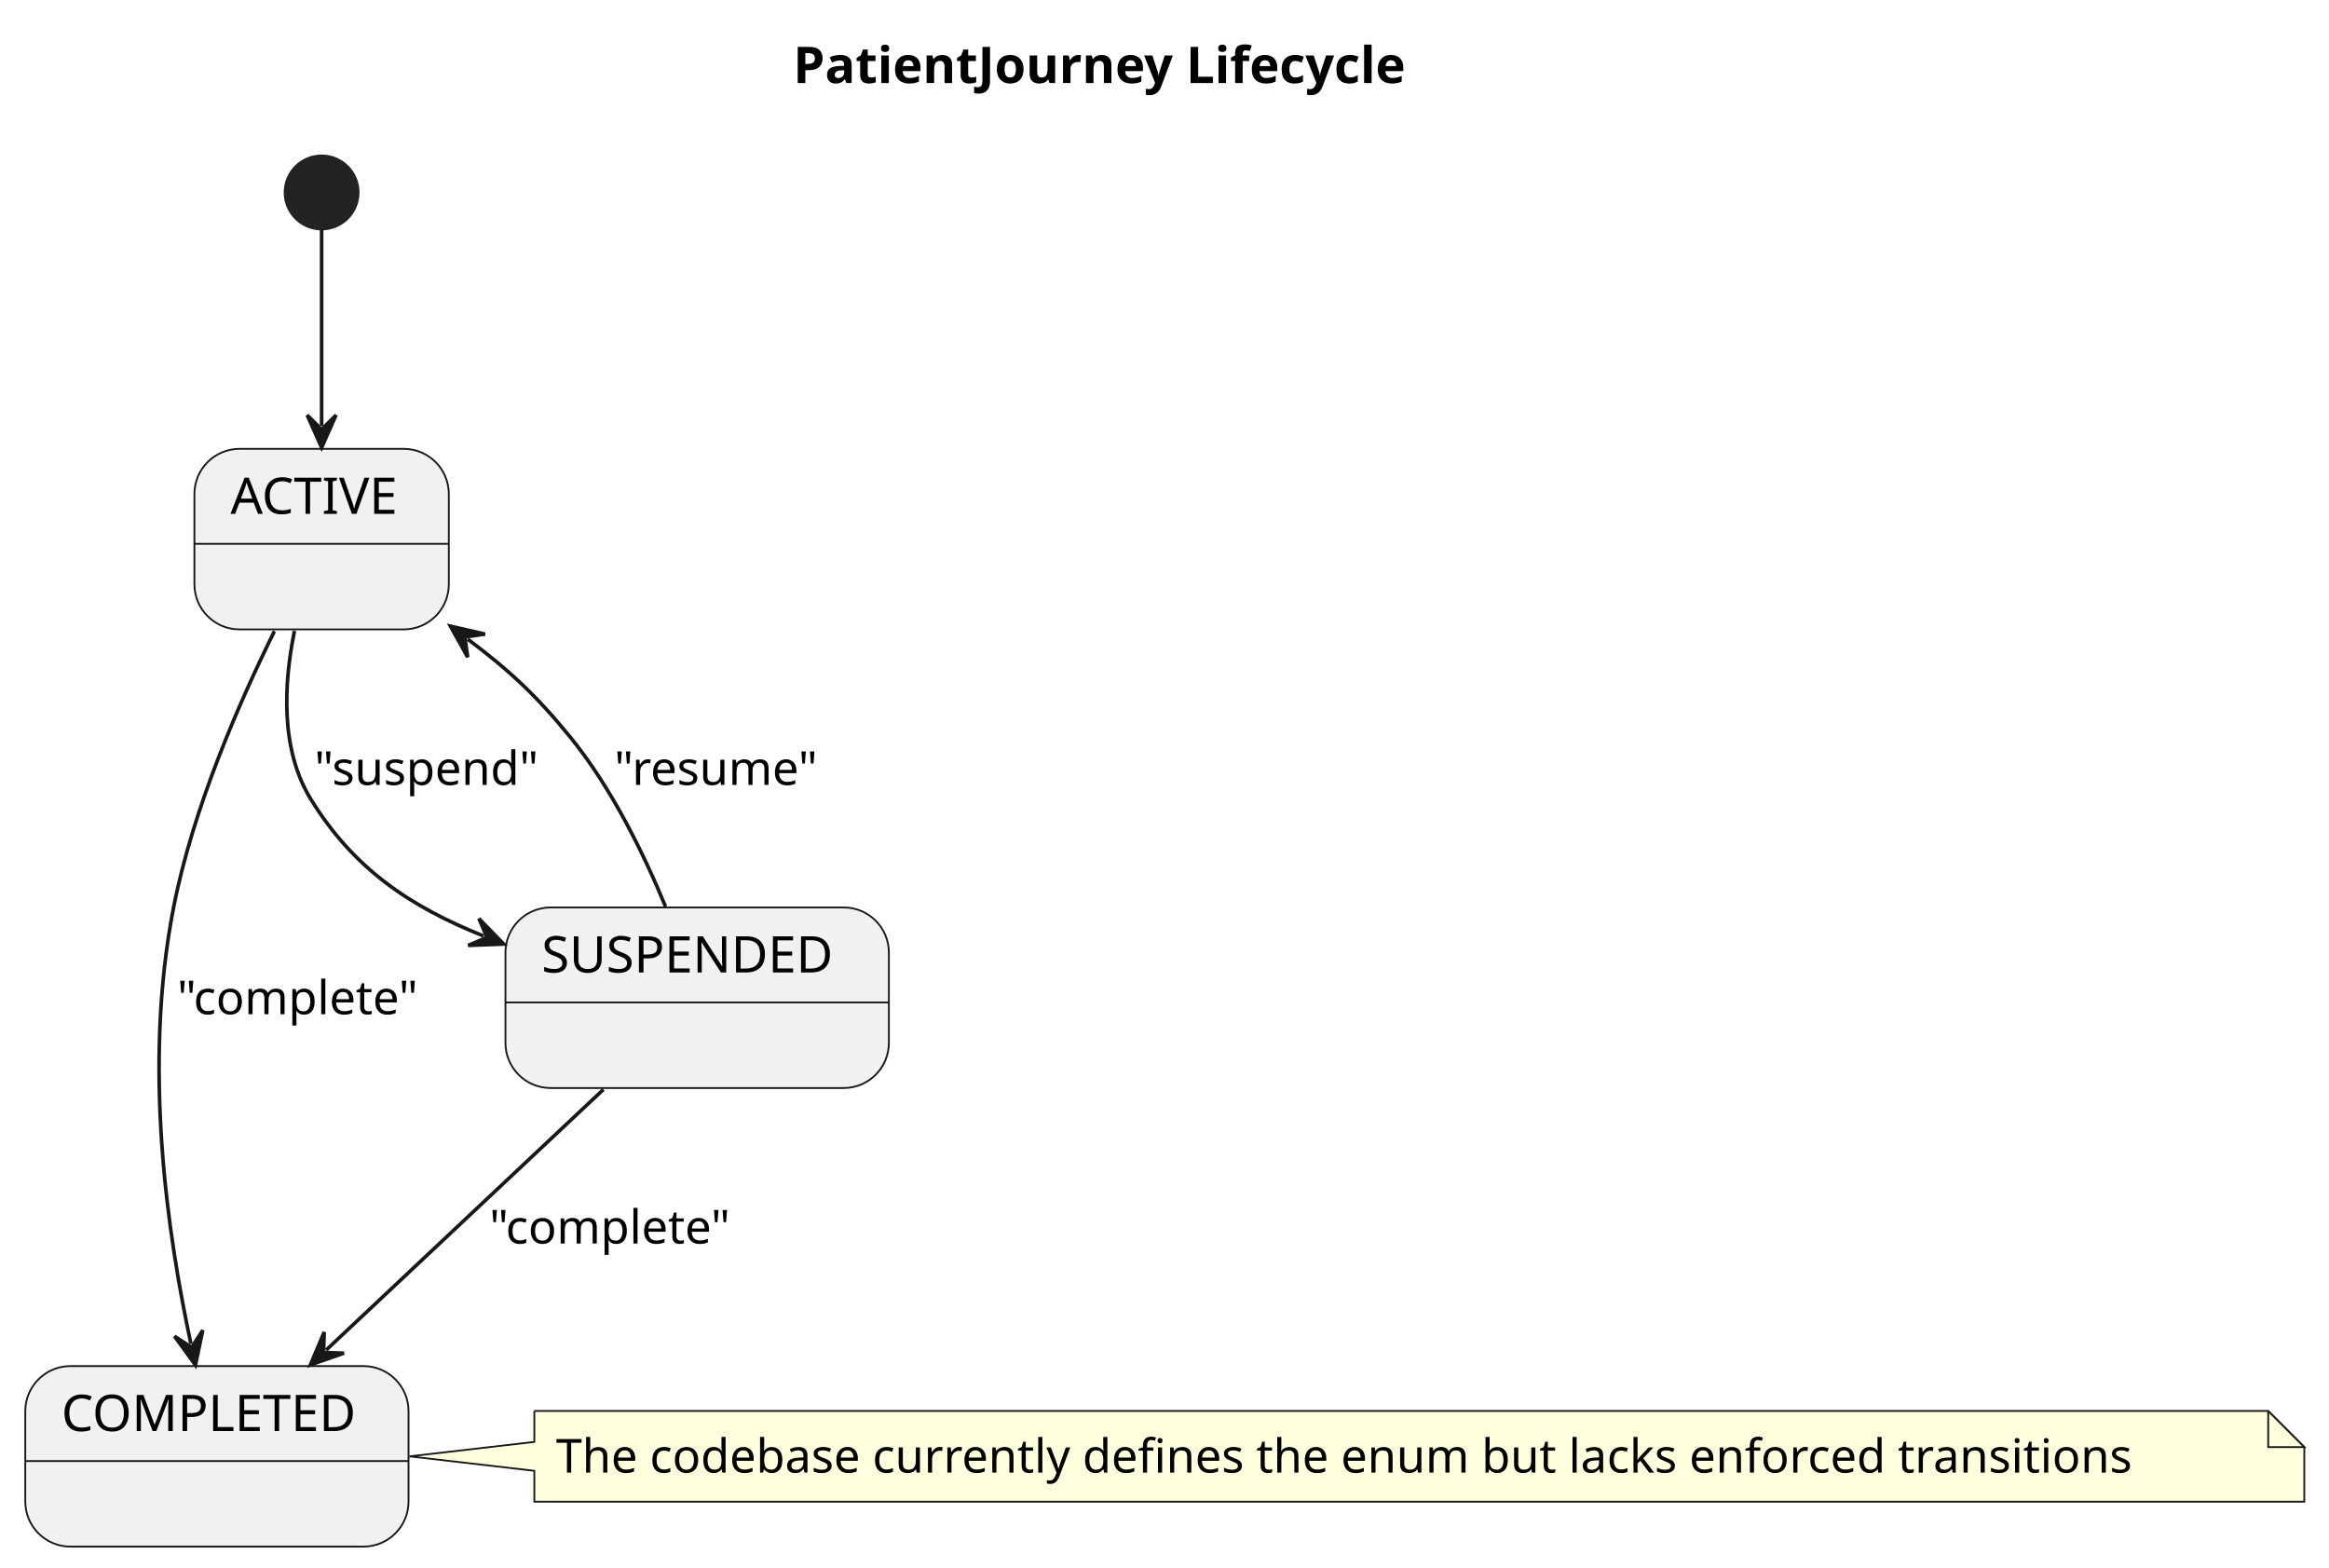
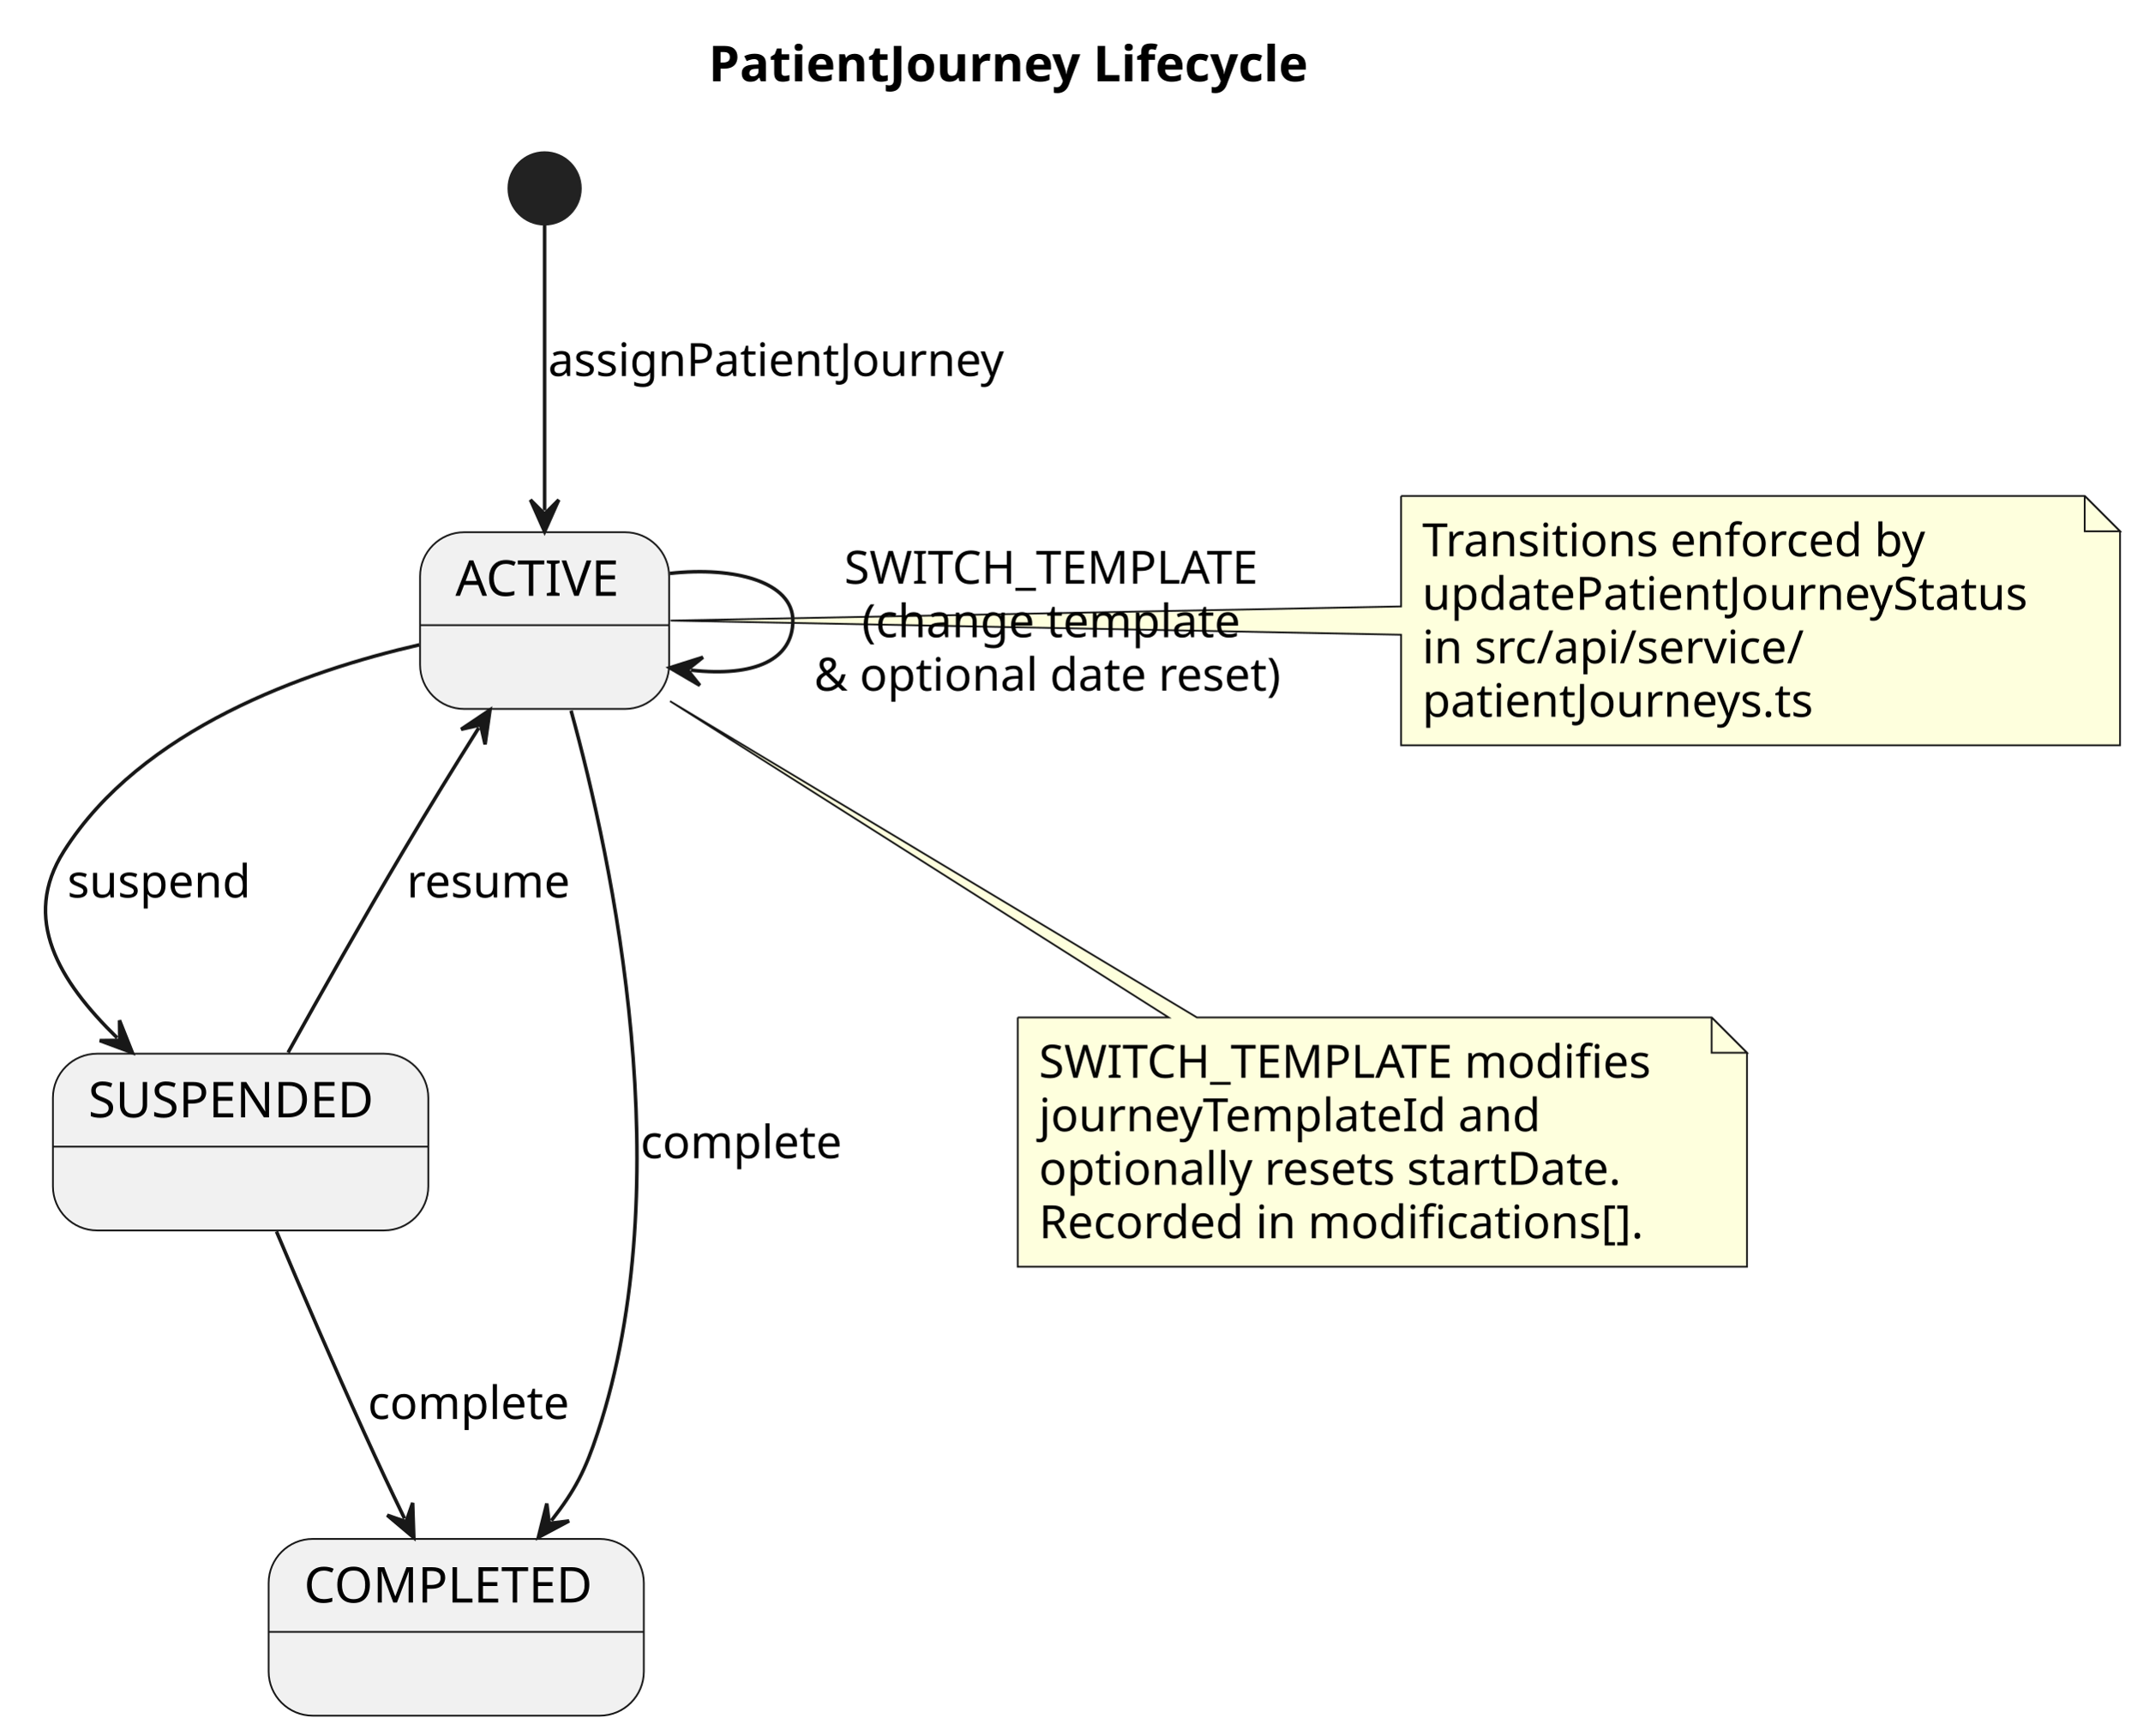
- <svg xmlns="http://www.w3.org/2000/svg" contentStyleType="text/css" data-diagram-type="STATE" height="434px" preserveAspectRatio="none" style="width:645px;height:434px;background:#FFFFFF;" version="1.1" viewBox="0 0 645 434" width="645px" zoomAndPan="magnify">
+ <svg xmlns="http://www.w3.org/2000/svg" contentStyleType="text/css" data-diagram-type="STATE" height="491px" preserveAspectRatio="none" style="width:606px;height:491px;background:#FFFFFF;" version="1.1" viewBox="0 0 606 491" width="606px" zoomAndPan="magnify">
  <defs />
  <g>
    <g class="title" data-source-line="1">
-       <text fill="#000000" font-family="sans-serif" font-size="14" font-weight="bold" lengthAdjust="spacing" textLength="191.837" x="219.662" y="22.995">PatientJourney Lifecycle</text>
+       <text fill="#000000" font-family="sans-serif" font-size="14" font-weight="bold" lengthAdjust="spacing" textLength="191.837" x="200.457" y="22.995">PatientJourney Lifecycle</text>
    </g>
    <g>
-       <rect fill="#F1F1F1" height="50" rx="12.5" ry="12.5" style="stroke:#181818;stroke-width:0.5;" width="70.456" x="53.84" y="124.297" />
-       <line style="stroke:#181818;stroke-width:0.5;" x1="53.84" x2="124.296" y1="150.594" y2="150.594" />
-       <text fill="#000000" font-family="sans-serif" font-size="14" lengthAdjust="spacing" textLength="50.456" x="63.84" y="142.292">ACTIVE</text>
+       <rect fill="#F1F1F1" height="50" rx="12.5" ry="12.5" style="stroke:#181818;stroke-width:0.5;" width="70.456" x="118.83" y="150.557" />
+       <line style="stroke:#181818;stroke-width:0.5;" x1="118.83" x2="189.286" y1="176.854" y2="176.854" />
+       <text fill="#000000" font-family="sans-serif" font-size="14" lengthAdjust="spacing" textLength="50.456" x="128.83" y="168.552">ACTIVE</text>
    </g>
    <g>
-       <rect fill="#F1F1F1" height="50" rx="12.5" ry="12.5" style="stroke:#181818;stroke-width:0.5;" width="106.188" x="139.98" y="251.297" />
-       <line style="stroke:#181818;stroke-width:0.5;" x1="139.98" x2="246.167" y1="277.594" y2="277.594" />
-       <text fill="#000000" font-family="sans-serif" font-size="14" lengthAdjust="spacing" textLength="86.188" x="149.98" y="269.292">SUSPENDED</text>
+       <rect fill="#F1F1F1" height="50" rx="12.5" ry="12.5" style="stroke:#181818;stroke-width:0.5;" width="106.188" x="14.97" y="298.087" />
+       <line style="stroke:#181818;stroke-width:0.5;" x1="14.97" x2="121.157" y1="324.384" y2="324.384" />
+       <text fill="#000000" font-family="sans-serif" font-size="14" lengthAdjust="spacing" textLength="86.188" x="24.97" y="316.082">SUSPENDED</text>
    </g>
    <g>
-       <rect fill="#F1F1F1" height="50" rx="12.5" ry="12.5" style="stroke:#181818;stroke-width:0.5;" width="106.14" x="7" y="378.297" />
-       <line style="stroke:#181818;stroke-width:0.5;" x1="7" x2="113.14" y1="404.594" y2="404.594" />
-       <text fill="#000000" font-family="sans-serif" font-size="14" lengthAdjust="spacing" textLength="86.14" x="17" y="396.292">COMPLETED</text>
+       <rect fill="#F1F1F1" height="50" rx="12.5" ry="12.5" style="stroke:#181818;stroke-width:0.5;" width="106.14" x="75.99" y="435.357" />
+       <line style="stroke:#181818;stroke-width:0.5;" x1="75.99" x2="182.13" y1="461.654" y2="461.654" />
+       <text fill="#000000" font-family="sans-serif" font-size="14" lengthAdjust="spacing" textLength="86.14" x="85.99" y="453.352">COMPLETED</text>
    </g>
-     <ellipse cx="89.07" cy="53.297" fill="#222222" rx="10" ry="10" style="stroke:#222222;stroke-width:1;" />
-     <g class="entity" data-qualified-name="GMN2" data-source-line="14" id="ent0003">
-       <path d="M147.98,390.727 L147.98,399.297 L113.4,403.297 L147.98,407.297 L147.98,415.86 A0,0 0 0 0 147.98,415.86 L638.161,415.86 A0,0 0 0 0 638.161,415.86 L638.161,400.727 L628.161,390.727 L147.98,390.727 A0,0 0 0 0 147.98,390.727" fill="#FEFFDD" style="stroke:#181818;stroke-width:0.5;" />
-       <path d="M628.161,390.727 L628.161,400.727 L638.161,400.727 L628.161,390.727" fill="#FEFFDD" style="stroke:#181818;stroke-width:0.5;" />
-       <text fill="#000000" font-family="sans-serif" font-size="13" lengthAdjust="spacing" textLength="469.181" x="153.98" y="407.794">The codebase currently defines the enum but lacks enforced transitions</text>
+     <ellipse cx="154.06" cy="53.297" fill="#222222" rx="10" ry="10" style="stroke:#222222;stroke-width:1;" />
+     <g class="entity" data-qualified-name="GMN2" data-source-line="17" id="ent0003">
+       <path d="M396.37,140.297 L396.37,171.557 L189.67,175.557 L396.37,179.557 L396.37,210.828 A0,0 0 0 0 396.37,210.828 L599.751,210.828 A0,0 0 0 0 599.751,210.828 L599.751,150.297 L589.751,140.297 L396.37,140.297 A0,0 0 0 0 396.37,140.297" fill="#FEFFDD" style="stroke:#181818;stroke-width:0.5;" />
+       <path d="M589.751,140.297 L589.751,150.297 L599.751,150.297 L589.751,140.297" fill="#FEFFDD" style="stroke:#181818;stroke-width:0.5;" />
+       <text fill="#000000" font-family="sans-serif" font-size="13" lengthAdjust="spacing" textLength="153.27" x="402.37" y="157.364">Transitions enforced by</text>
+       <text fill="#000000" font-family="sans-serif" font-size="13" lengthAdjust="spacing" textLength="182.381" x="402.37" y="172.497">updatePatientJourneyStatus</text>
+       <text fill="#000000" font-family="sans-serif" font-size="13" lengthAdjust="spacing" textLength="114.785" x="402.37" y="187.629">in src/api/service/</text>
+       <text fill="#000000" font-family="sans-serif" font-size="13" lengthAdjust="spacing" textLength="118.339" x="402.37" y="202.762">patientJourneys.ts</text>
+     </g>
+     <g class="entity" data-qualified-name="GMN5" data-source-line="24" id="ent0006">
+       <path d="M287.91,287.827 L287.91,358.358 A0,0 0 0 0 287.91,358.358 L494.217,358.358 A0,0 0 0 0 494.217,358.358 L494.217,297.827 L484.217,287.827 L338.59,287.827 L189.54,198.347 L330.59,287.827 L287.91,287.827 A0,0 0 0 0 287.91,287.827" fill="#FEFFDD" style="stroke:#181818;stroke-width:0.5;" />
+       <path d="M484.217,287.827 L484.217,297.827 L494.217,297.827 L484.217,287.827" fill="#FEFFDD" style="stroke:#181818;stroke-width:0.5;" />
+       <text fill="#000000" font-family="sans-serif" font-size="13" lengthAdjust="spacing" textLength="185.307" x="293.91" y="304.894">SWITCH_TEMPLATE modifies</text>
+       <text fill="#000000" font-family="sans-serif" font-size="13" lengthAdjust="spacing" textLength="151.284" x="293.91" y="320.027">journeyTemplateId and</text>
+       <text fill="#000000" font-family="sans-serif" font-size="13" lengthAdjust="spacing" textLength="177.722" x="293.91" y="335.159">optionally resets startDate.</text>
+       <text fill="#000000" font-family="sans-serif" font-size="13" lengthAdjust="spacing" textLength="183.828" x="293.91" y="350.292">Recorded in modifications[].</text>
    </g>
    <g class="link" data-entity-1="ent0002" data-entity-2="ent0002" data-link-type="dependency" data-source-line="7" id="lnk3">
-       <path d="M89.07,63.657 C89.07,77.587 89.07,98.247 89.07,117.947" fill="none" id="*start*-to-ACTIVE" style="stroke:#181818;stroke-width:1;" />
-       <polygon fill="#181818" points="89.07,123.947,93.07,114.947,89.07,118.947,85.07,114.947,89.07,123.947" style="stroke:#181818;stroke-width:1;" />
+       <path d="M154.06,63.727 C154.06,82.227 154.06,117.757 154.06,144.397" fill="none" id="*start*-to-ACTIVE" style="stroke:#181818;stroke-width:1;" />
+       <polygon fill="#181818" points="154.06,150.397,158.06,141.397,154.06,145.397,150.06,141.397,154.06,150.397" style="stroke:#181818;stroke-width:1;" />
+       <text fill="#000000" font-family="sans-serif" font-size="13" lengthAdjust="spacing" textLength="136.767" x="155.06" y="106.364">assignPatientJourney</text>
    </g>
-     <g class="link" data-entity-1="ent0002" data-entity-2="ent0003" data-link-type="dependency" data-source-line="8" id="lnk4">
-       <path d="M81.56,174.707 C78.58,189.267 77.6,207.537 86.07,221.297 C97.96,240.617 113.551,251.034 133.931,259.204" fill="none" id="ACTIVE-to-SUSPENDED" style="stroke:#181818;stroke-width:1;" />
-       <polygon fill="#181818" points="139.5,261.437,132.635,254.375,134.859,259.576,129.658,261.801,139.5,261.437" style="stroke:#181818;stroke-width:1;" />
-       <text fill="#000000" font-family="sans-serif" font-size="13" lengthAdjust="spacing" textLength="66.485" x="87.07" y="217.364">"suspend"</text>
+     <g class="link" data-entity-1="ent0002" data-entity-2="ent0003" data-link-type="dependency" data-source-line="9" id="lnk4">
+       <path d="M118.62,182.417 C86.18,189.867 40,206.187 18.06,240.827 C6,259.857 16.578,277.414 33.158,293.614" fill="none" id="ACTIVE-to-SUSPENDED" style="stroke:#181818;stroke-width:1;" />
+       <polygon fill="#181818" points="37.45,297.807,33.808,288.656,33.874,294.313,28.217,294.378,37.45,297.807" style="stroke:#181818;stroke-width:1;" />
+       <text fill="#000000" font-family="sans-serif" font-size="13" lengthAdjust="spacing" textLength="54.526" x="19.06" y="253.894">suspend</text>
    </g>
-     <g class="link" data-entity-1="ent0003" data-entity-2="ent0002" data-link-type="dependency" data-source-line="9" id="lnk5">
-       <path d="M184.31,251.037 C178.32,236.537 169.42,218.267 158.07,204.297 C148.67,192.727 141.151,185.706 129.531,176.996" fill="none" id="SUSPENDED-to-ACTIVE" style="stroke:#181818;stroke-width:1;" />
-       <polygon fill="#181818" points="124.73,173.397,129.532,181.996,128.731,176.396,134.331,175.594,124.73,173.397" style="stroke:#181818;stroke-width:1;" />
-       <text fill="#000000" font-family="sans-serif" font-size="13" lengthAdjust="spacing" textLength="60.976" x="170.12" y="217.364">"resume"</text>
+     <g class="link" data-entity-1="ent0003" data-entity-2="ent0002" data-link-type="dependency" data-source-line="10" id="lnk5">
+       <path d="M81.49,297.757 C90.52,281.537 102.8,259.787 114.06,240.827 C121.98,227.497 127.908,217.877 135.428,205.907" fill="none" id="SUSPENDED-to-ACTIVE" style="stroke:#181818;stroke-width:1;" />
+       <polygon fill="#181818" points="138.62,200.827,130.445,206.32,135.96,205.061,137.219,210.576,138.62,200.827" style="stroke:#181818;stroke-width:1;" />
+       <text fill="#000000" font-family="sans-serif" font-size="13" lengthAdjust="spacing" textLength="49.017" x="115.06" y="253.894">resume</text>
    </g>
-     <g class="link" data-entity-1="ent0002" data-entity-2="ent0004" data-link-type="dependency" data-source-line="10" id="lnk6">
-       <path d="M76,174.787 C66.13,194.747 53.4,223.997 48.07,251.297 C39.45,295.437 46.444,342.11 52.874,372.14" fill="none" id="ACTIVE-to-COMPLETED" style="stroke:#181818;stroke-width:1;" />
-       <polygon fill="#181818" points="54.13,378.007,56.157,368.369,53.083,373.118,48.334,370.044,54.13,378.007" style="stroke:#181818;stroke-width:1;" />
-       <text fill="#000000" font-family="sans-serif" font-size="13" lengthAdjust="spacing" textLength="72.681" x="49.07" y="280.864">"complete"</text>
+     <g class="link" data-entity-1="ent0002" data-entity-2="ent0004" data-link-type="dependency" data-source-line="11" id="lnk6">
+       <path d="M161.54,201.027 C173.33,243.727 192.58,334.097 169.06,405.357 C165.55,415.997 162.742,421.517 155.982,430.177" fill="none" id="ACTIVE-to-COMPLETED" style="stroke:#181818;stroke-width:1;" />
+       <polygon fill="#181818" points="152.29,434.907,160.981,430.274,155.367,430.966,154.675,425.351,152.29,434.907" style="stroke:#181818;stroke-width:1;" />
+       <text fill="#000000" font-family="sans-serif" font-size="13" lengthAdjust="spacing" textLength="60.722" x="181.19" y="327.654">complete</text>
    </g>
-     <g class="link" data-entity-1="ent0003" data-entity-2="ent0004" data-link-type="dependency" data-source-line="11" id="lnk7">
-       <path d="M167.11,301.697 C143.68,323.717 113.753,351.849 90.333,373.849" fill="none" id="SUSPENDED-to-COMPLETED" style="stroke:#181818;stroke-width:1;" />
-       <polygon fill="#181818" points="85.96,377.957,95.258,374.71,89.604,374.534,89.781,368.88,85.96,377.957" style="stroke:#181818;stroke-width:1;" />
-       <text fill="#000000" font-family="sans-serif" font-size="13" lengthAdjust="spacing" textLength="72.681" x="135.53" y="344.364">"complete"</text>
+     <g class="link" data-entity-1="ent0003" data-entity-2="ent0004" data-link-type="dependency" data-source-line="12" id="lnk7">
+       <path d="M78.21,348.387 C85.06,364.597 94.4,386.347 103.06,405.357 C107.51,415.107 109.962,420.358 114.442,429.598" fill="none" id="SUSPENDED-to-COMPLETED" style="stroke:#181818;stroke-width:1;" />
+       <polygon fill="#181818" points="117.06,434.997,116.733,425.154,114.879,430.498,109.534,428.644,117.06,434.997" style="stroke:#181818;stroke-width:1;" />
+       <text fill="#000000" font-family="sans-serif" font-size="13" lengthAdjust="spacing" textLength="60.722" x="104.06" y="401.424">complete</text>
+     </g>
+     <g class="link" data-entity-1="ent0002" data-entity-2="ent0002" data-link-type="dependency" data-source-line="14" id="lnk8">
+       <path d="M189.47,162.217 C207.78,160.167 224.29,164.607 224.29,175.557 C224.29,186.507 213.743,191.625 195.433,189.575" fill="none" id="ACTIVE-to-ACTIVE" style="stroke:#181818;stroke-width:1;" />
+       <polygon fill="#181818" points="189.47,188.907,197.969,193.883,194.439,189.463,198.859,185.933,189.47,188.907" style="stroke:#181818;stroke-width:1;" />
+       <text fill="#000000" font-family="sans-serif" font-size="13" lengthAdjust="spacing" textLength="125.734" x="238.831" y="165.124">SWITCH_TEMPLATE</text>
+       <text fill="#000000" font-family="sans-serif" font-size="13" lengthAdjust="spacing" textLength="115.731" x="243.833" y="180.257">(change template</text>
+       <text fill="#000000" font-family="sans-serif" font-size="13" lengthAdjust="spacing" textLength="142.816" x="230.29" y="195.389">&amp; optional date reset)</text>
    </g>
  </g>
</svg>
